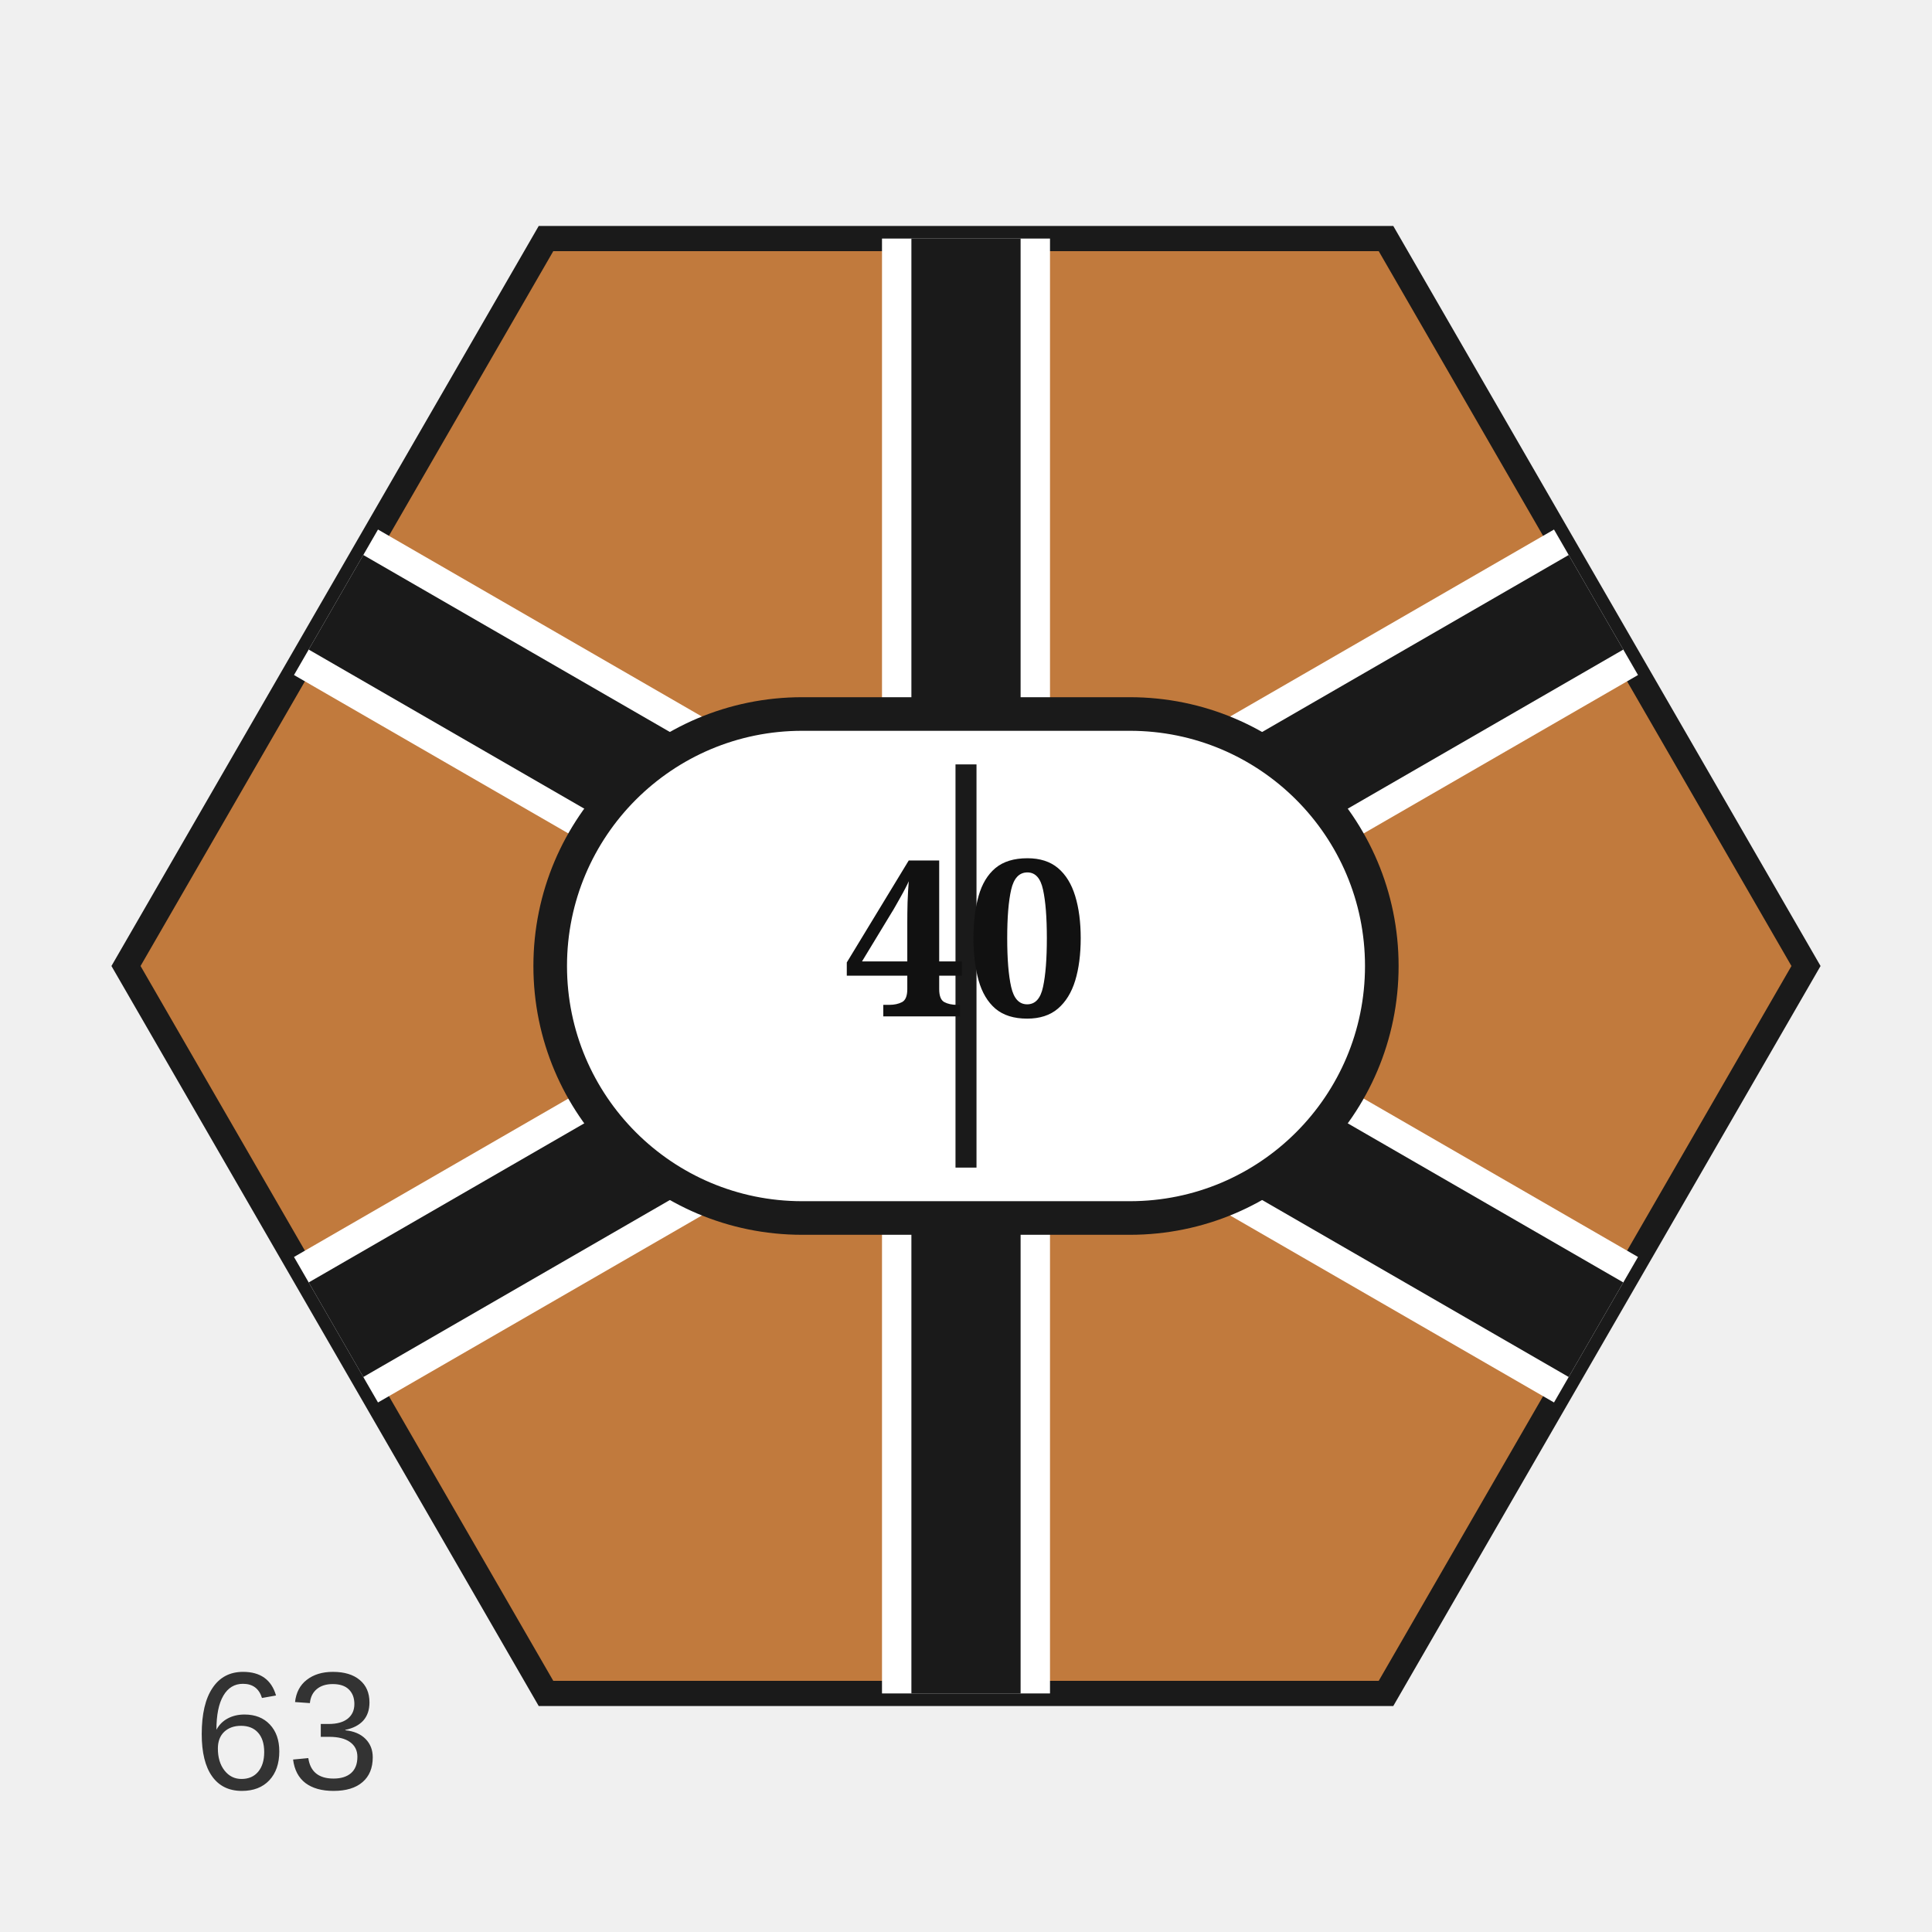
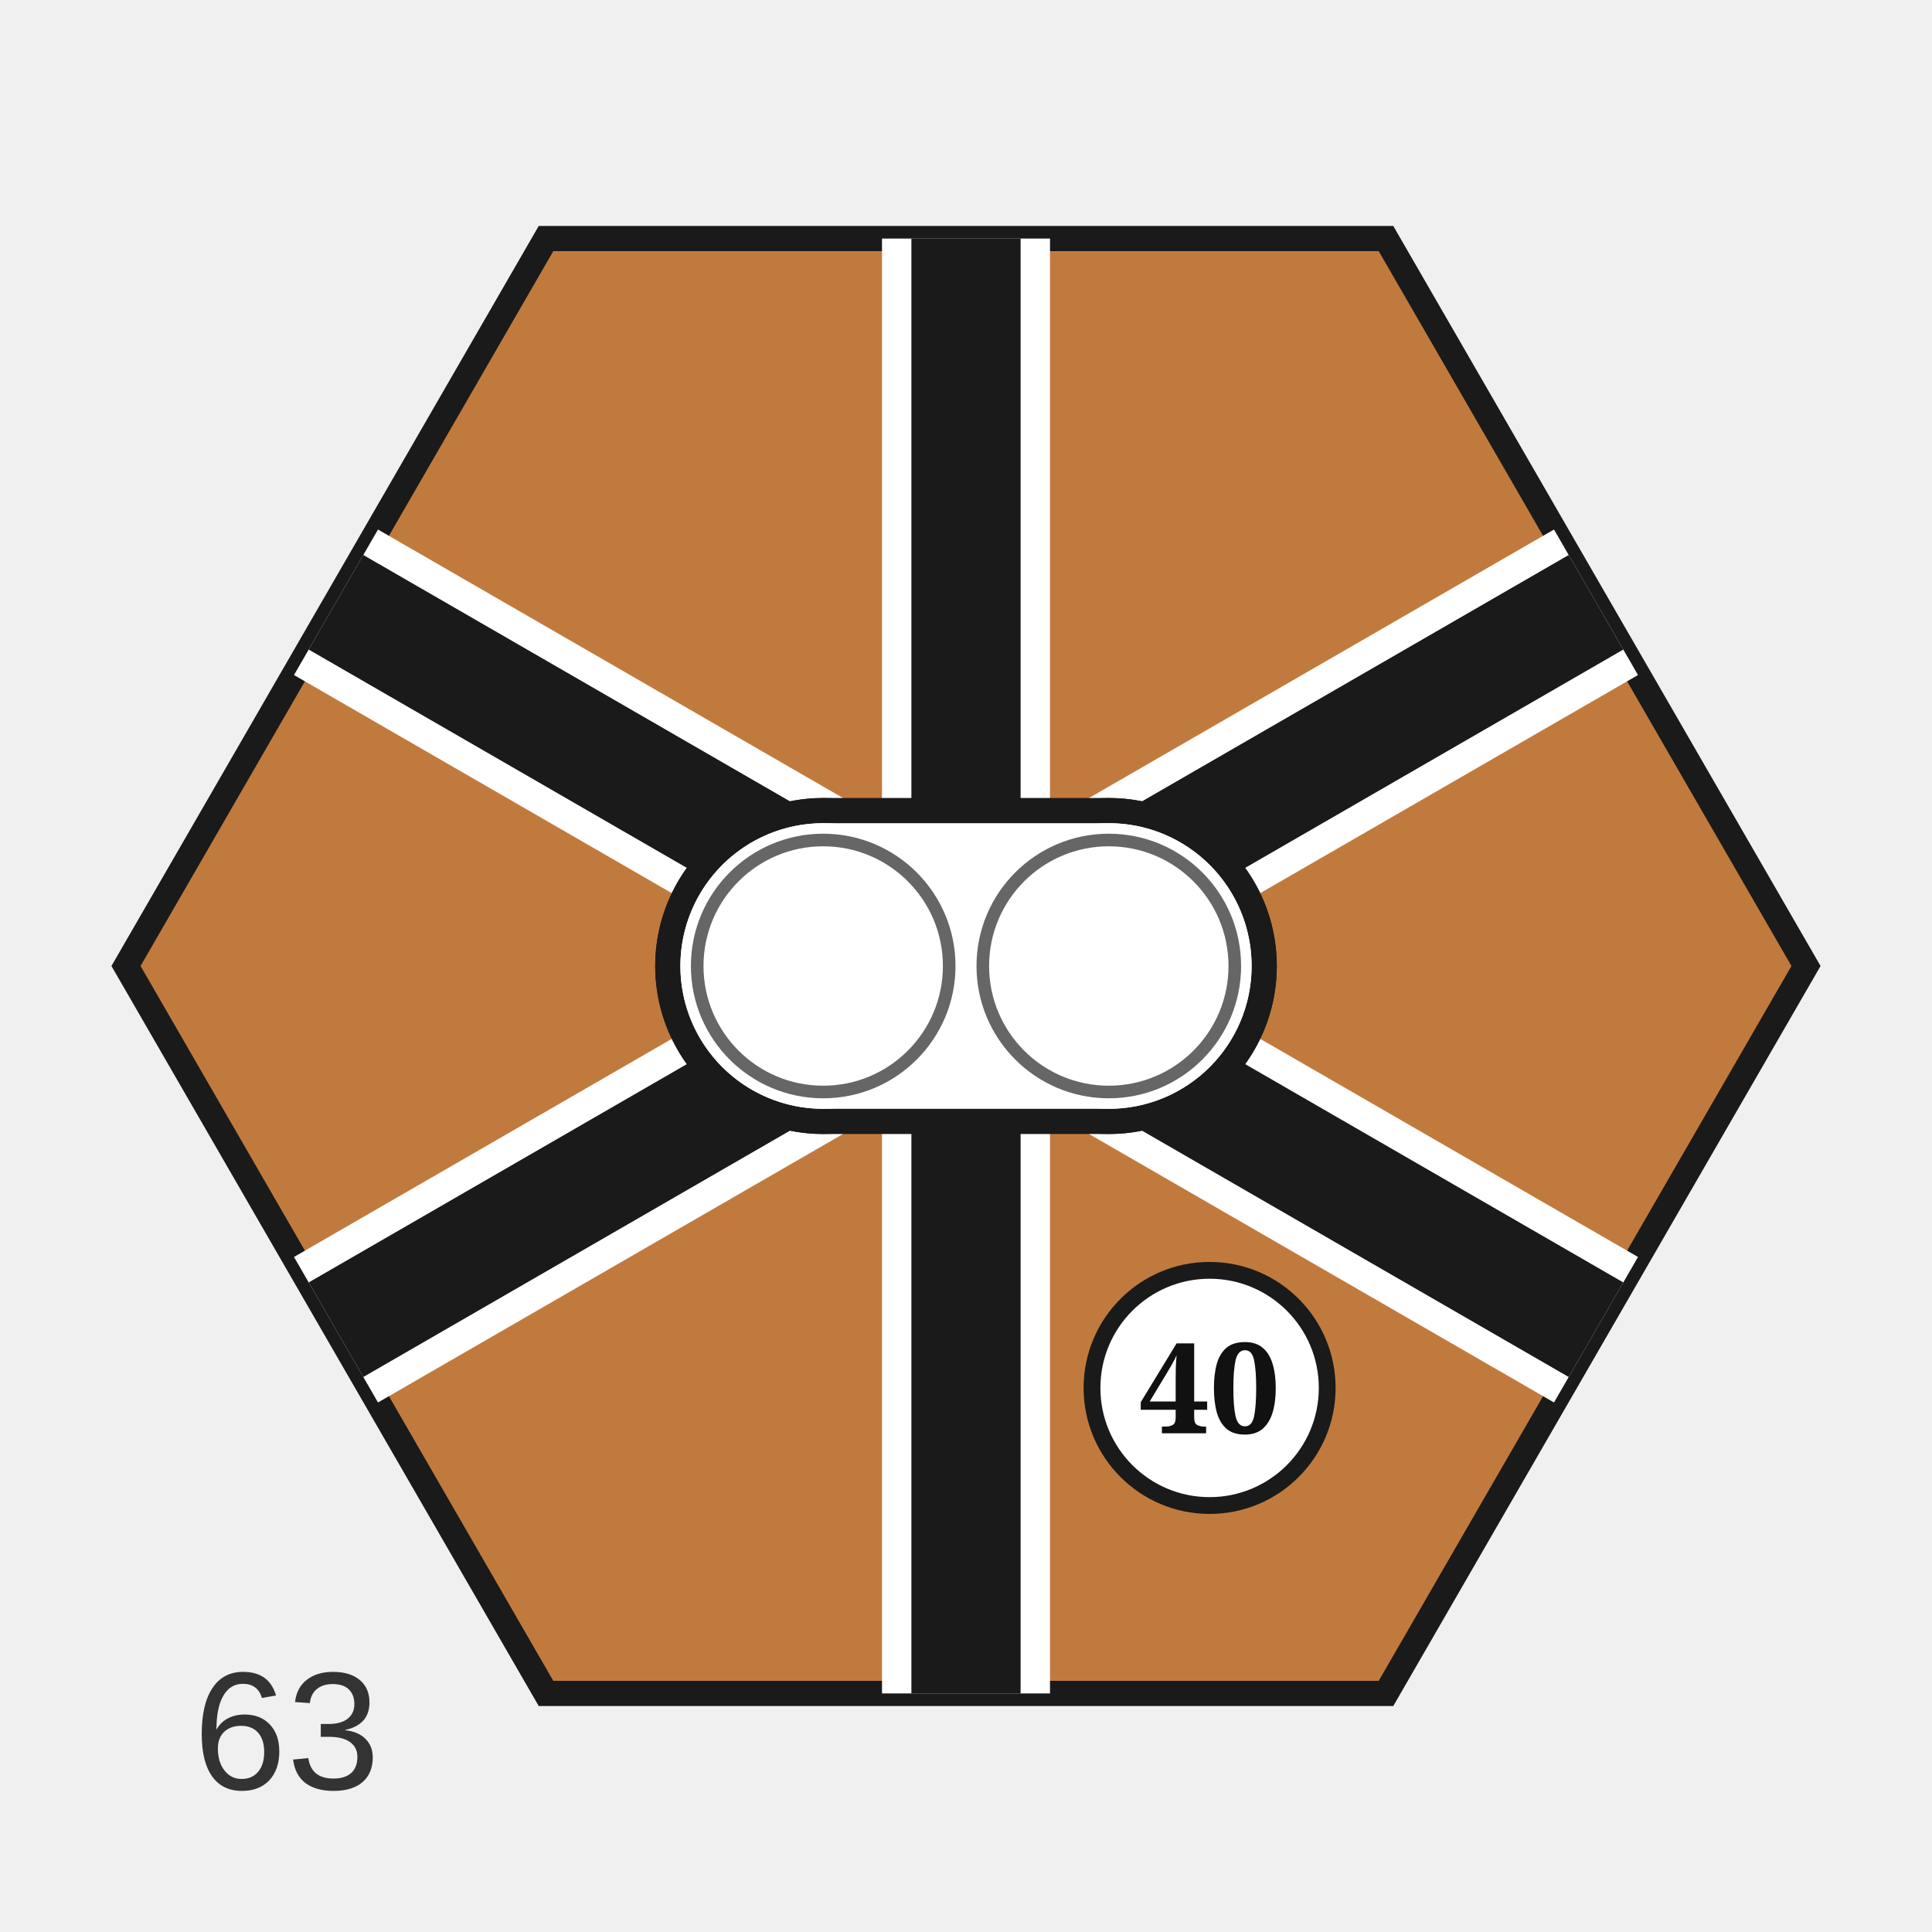
<svg xmlns="http://www.w3.org/2000/svg" viewBox="-115 -115 230 230" width="230" height="230">
  <path d="M -50.00,-86.60 L 50.00,-86.60 L 100.00,-0.00 L 50.00,86.60 L -50.00,86.60 L -100.00,0.00 Z" fill="#C17A3D" stroke="#1a1a1a" stroke-width="3" />
  <path d="M 0.00,-86.60 L 0.00,0.00" fill="none" stroke="white" stroke-width="20" stroke-linecap="butt" />
  <path d="M 75.00,-43.30 L 0.00,0.00" fill="none" stroke="white" stroke-width="20" stroke-linecap="butt" />
  <path d="M 75.00,43.30 L 0.00,0.00" fill="none" stroke="white" stroke-width="20" stroke-linecap="butt" />
  <path d="M 0.00,86.60 L 0.00,0.00" fill="none" stroke="white" stroke-width="20" stroke-linecap="butt" />
  <path d="M -75.00,43.30 L 0.00,0.00" fill="none" stroke="white" stroke-width="20" stroke-linecap="butt" />
  <path d="M -75.00,-43.30 L 0.00,0.00" fill="none" stroke="white" stroke-width="20" stroke-linecap="butt" />
  <path d="M 0.00,-86.60 L 0.00,0.00" fill="none" stroke="#1a1a1a" stroke-width="13" stroke-linecap="butt" />
  <path d="M 75.00,-43.30 L 0.00,0.00" fill="none" stroke="#1a1a1a" stroke-width="13" stroke-linecap="butt" />
  <path d="M 75.00,43.30 L 0.00,0.00" fill="none" stroke="#1a1a1a" stroke-width="13" stroke-linecap="butt" />
  <path d="M 0.00,86.60 L 0.00,0.00" fill="none" stroke="#1a1a1a" stroke-width="13" stroke-linecap="butt" />
  <path d="M -75.00,43.30 L 0.00,0.00" fill="none" stroke="#1a1a1a" stroke-width="13" stroke-linecap="butt" />
  <path d="M -75.00,-43.30 L 0.00,0.00" fill="none" stroke="#1a1a1a" stroke-width="13" stroke-linecap="butt" />
  <circle cx="0.00" cy="0.00" r="6.50" fill="#1a1a1a" />
-   <rect x="-49.50" y="-30.00" width="99.00" height="60.00" rx="30" ry="30" fill="white" stroke="#1a1a1a" stroke-width="4" />
-   <line x1="0.00" y1="-24.00" x2="0.00" y2="24.00" stroke="#1a1a1a" stroke-width="2.5" />
-   <text x="0.00" y="6.00" font-family="Georgia, serif" font-size="26" font-weight="bold" text-anchor="middle" fill="#111">40</text>
+   <polygon points="-17.00,0.00 17.00,0.00" fill="white" stroke-linejoin="round" stroke="#1a1a1a" stroke-width="40" />
+   <circle cx="-17.00" cy="0.00" r="20" fill="#1a1a1a" />
+   <circle cx="17.00" cy="0.00" r="20" fill="#1a1a1a" />
+   <polygon points="-17.00,0.00 17.00,0.00" fill="white" stroke-linejoin="round" stroke="white" stroke-width="34" />
+   <circle cx="-17.00" cy="0.00" r="17" fill="white" />
+   <circle cx="17.00" cy="0.00" r="17" fill="white" />
+   <circle cx="-17.00" cy="0.00" r="15" fill="none" stroke="#666" stroke-width="1.5" />
+   <circle cx="17.00" cy="0.00" r="15" fill="none" stroke="#666" stroke-width="1.5" />
+   <circle cx="29.00" cy="50.23" r="14" fill="white" stroke="#1a1a1a" stroke-width="2" />
+   <text x="29.00" y="55.63" font-family="Georgia, serif" font-size="15" font-weight="bold" text-anchor="middle" fill="#111">40</text>
  <text x="-92" y="98" font-family="Arial, sans-serif" font-size="20" fill="#333">63</text>
</svg>
